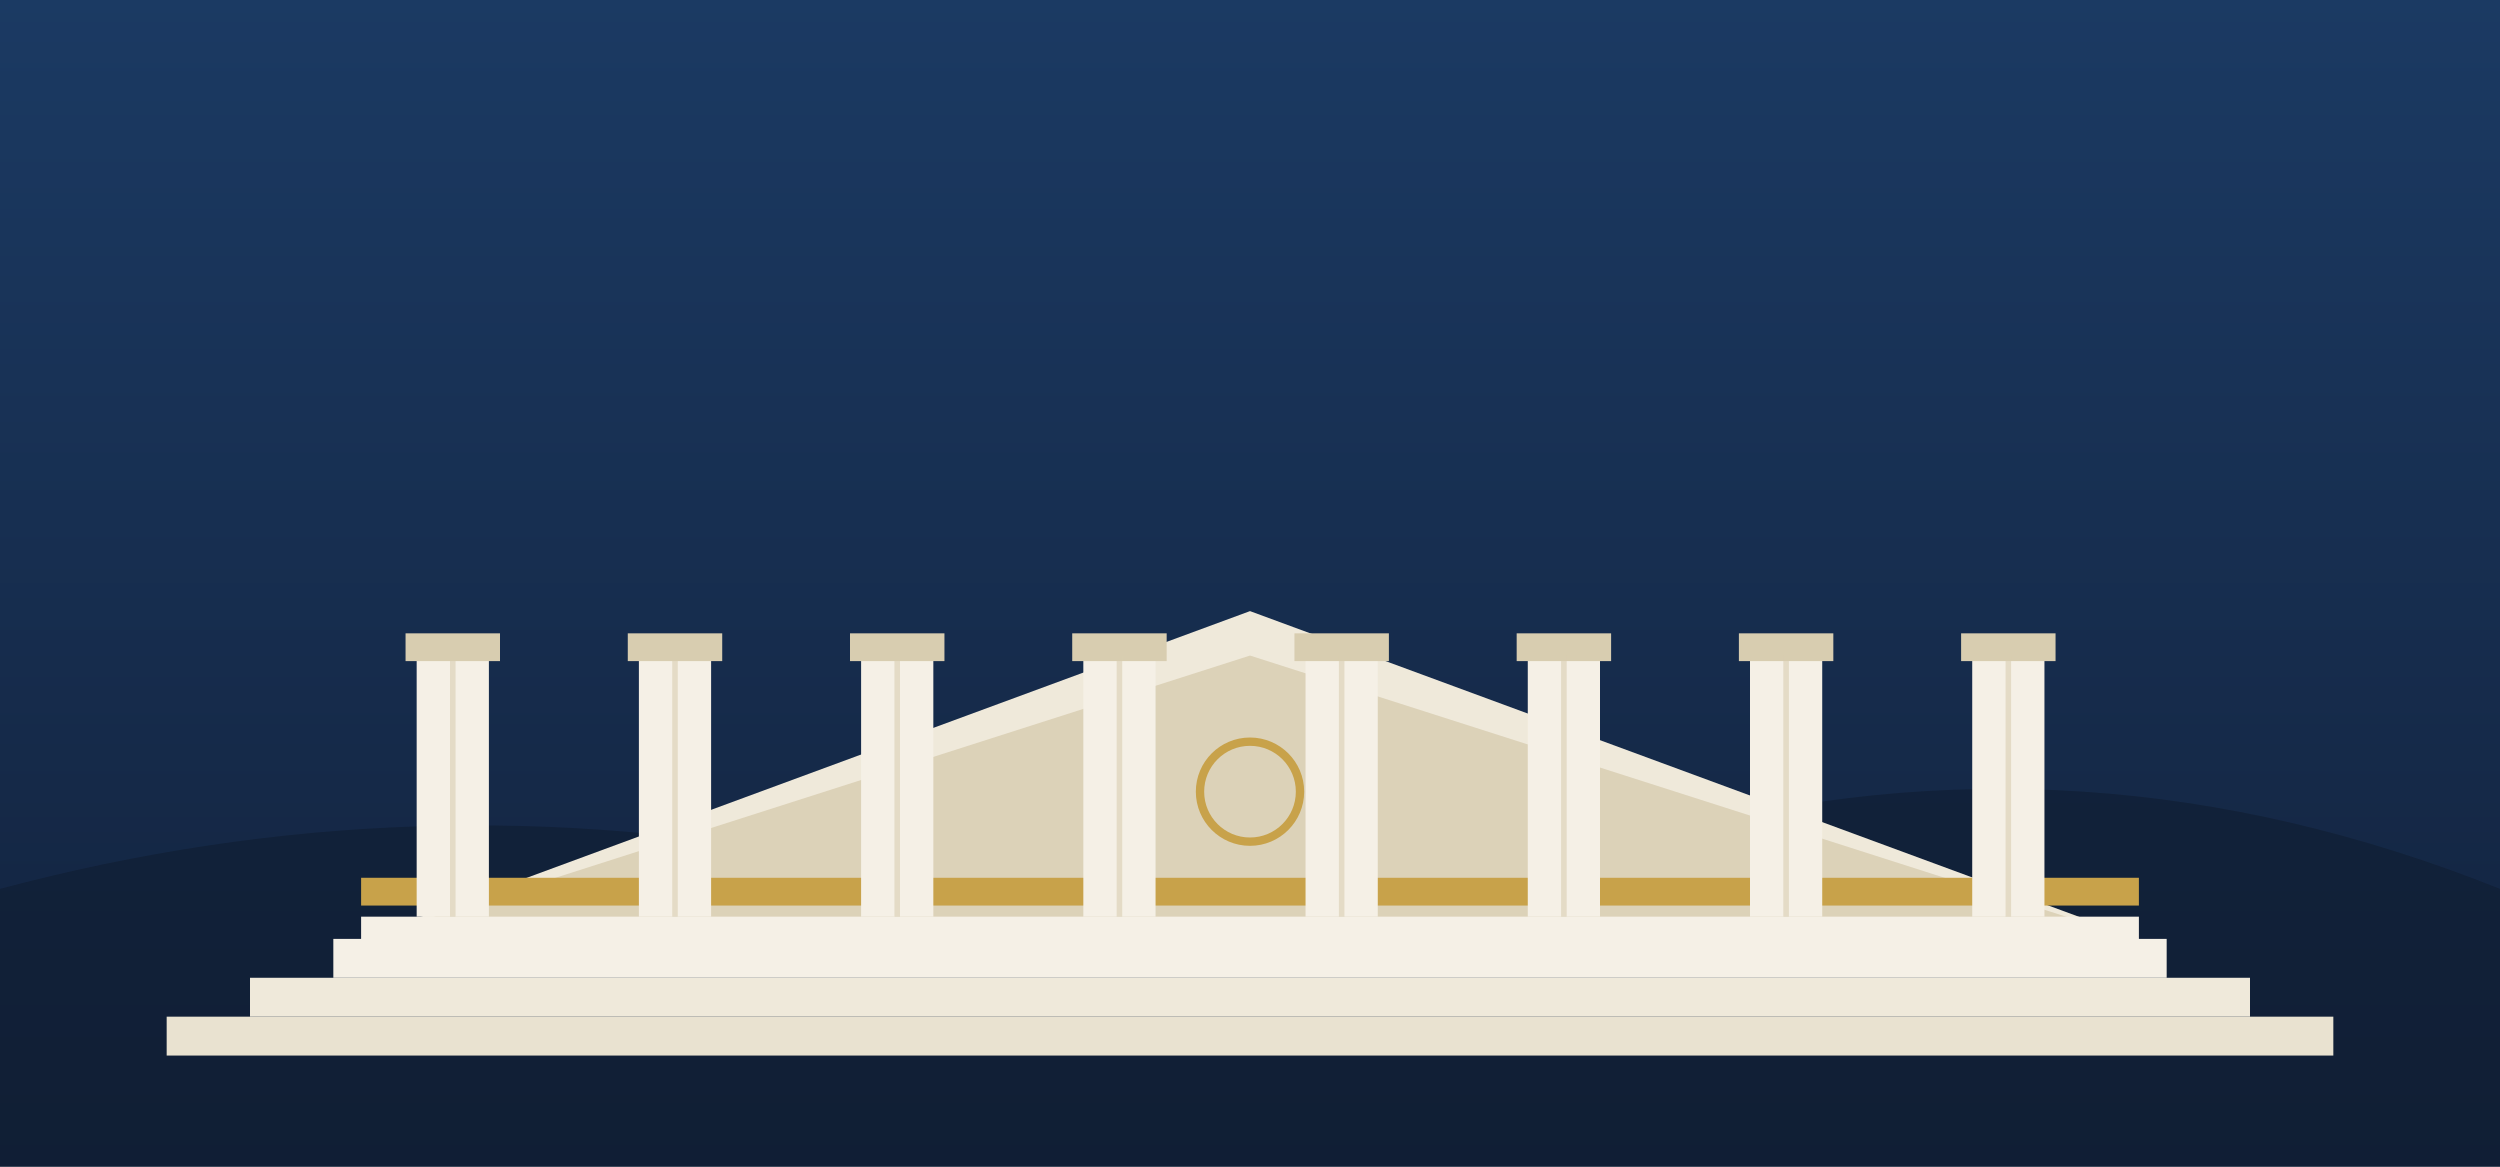
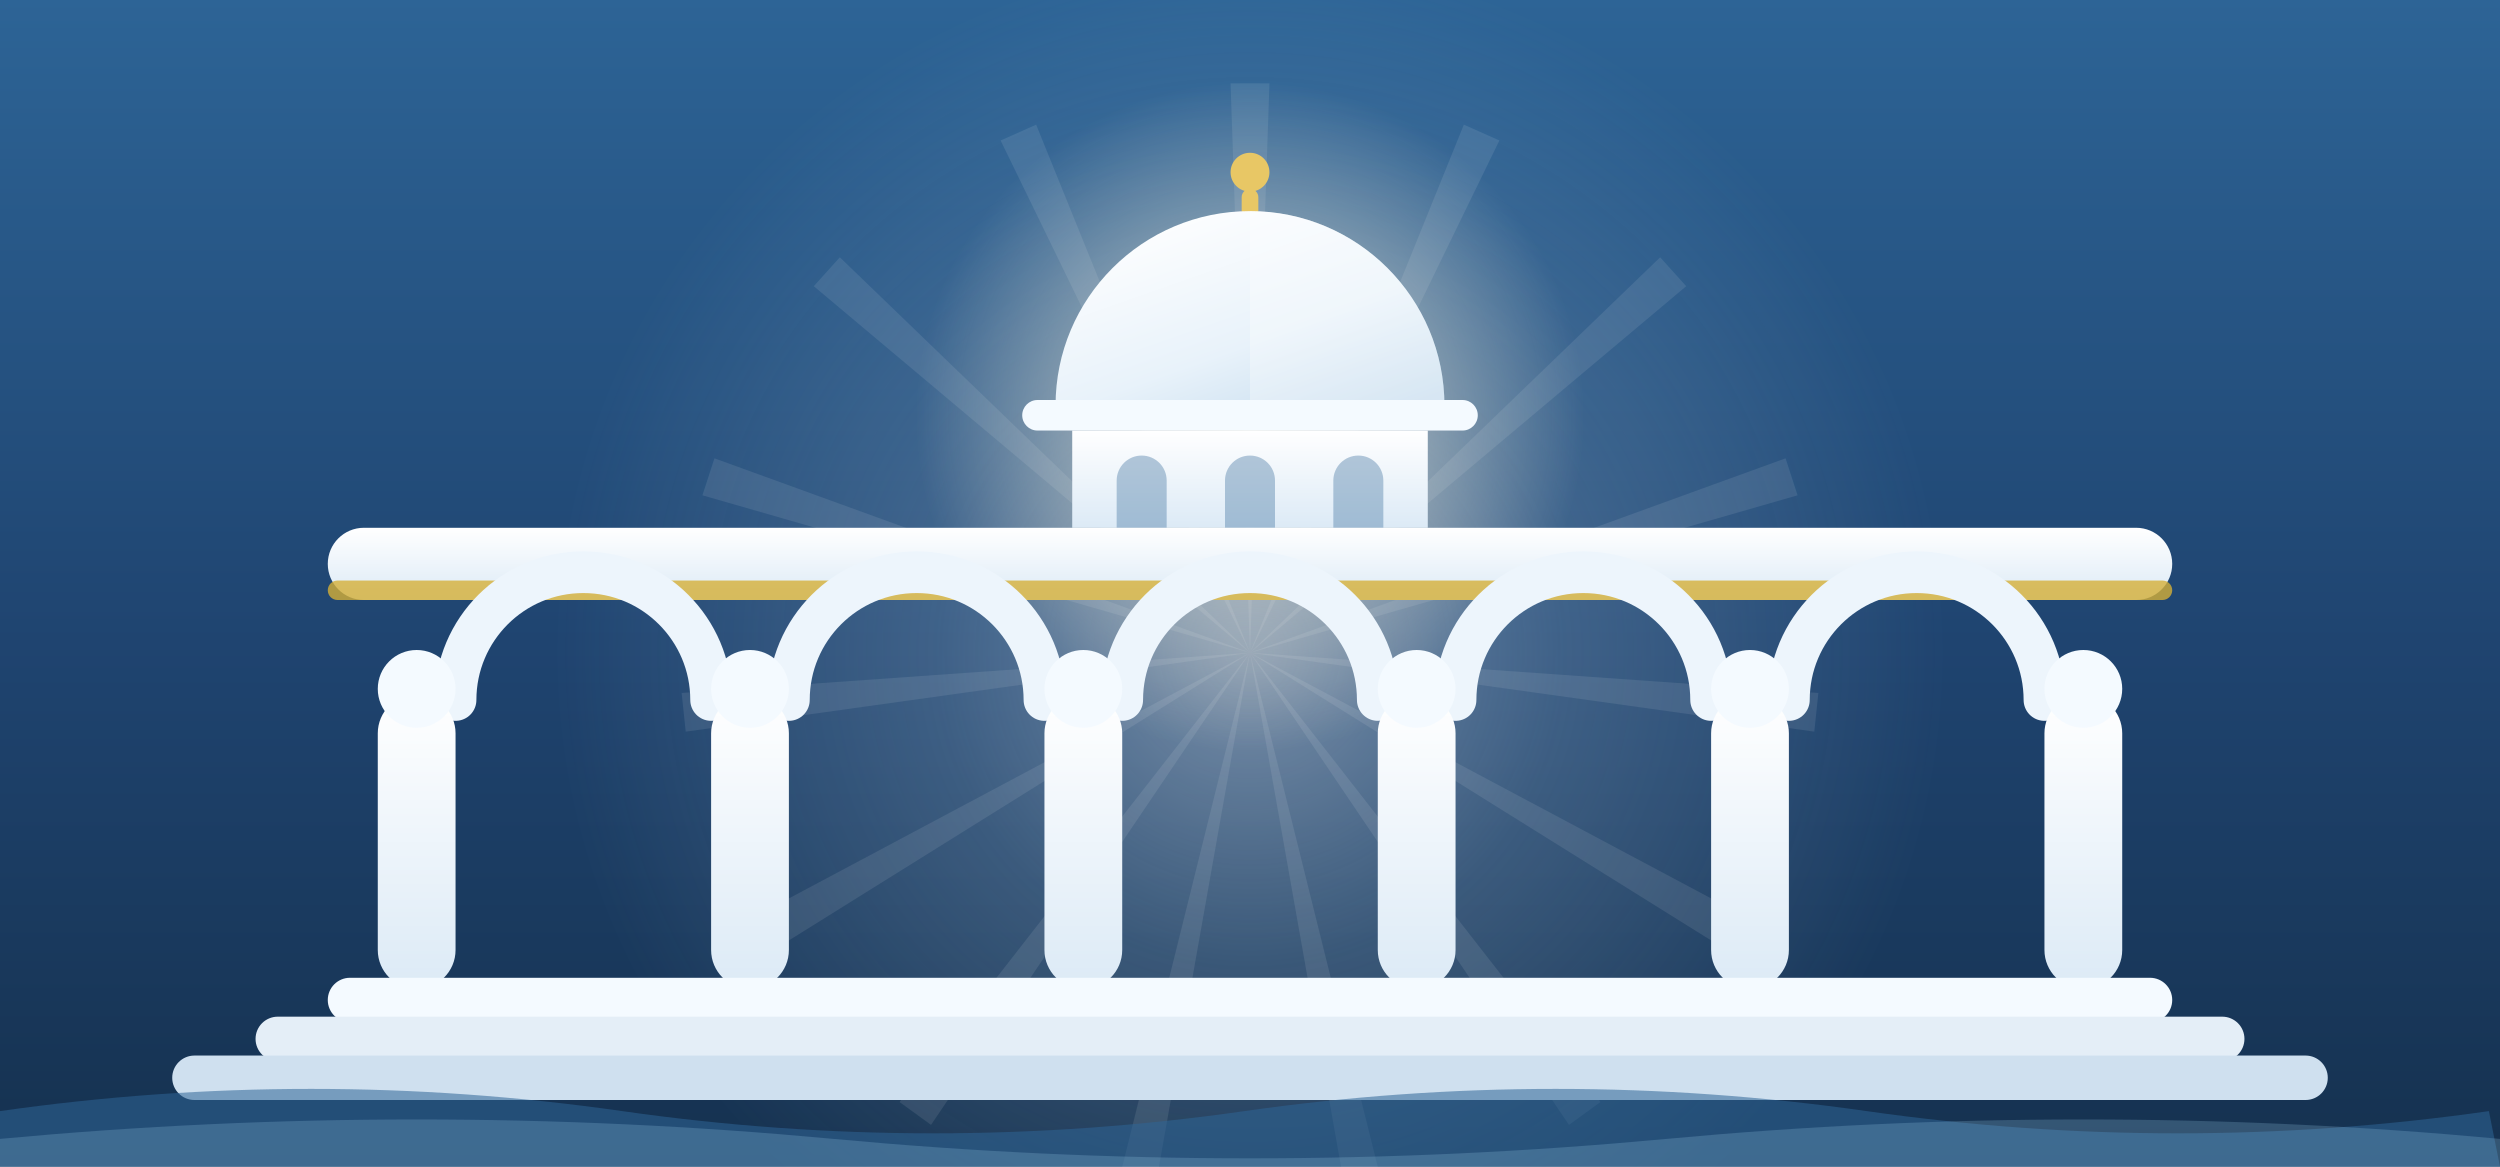
<svg xmlns="http://www.w3.org/2000/svg" viewBox="0 0 900 420" preserveAspectRatio="xMidYMax meet">
  <defs>
-     <linearGradient id="skyFade" x1="0" y1="0" x2="0" y2="1">
-       <stop offset="0%" stop-color="#1b3a63" />
-       <stop offset="100%" stop-color="#12213b" />
+     <linearGradient id="sky" x1="0" y1="0" x2="0" y2="1">
+       <stop offset="0%" stop-color="#2d6496" />
+       <stop offset="55%" stop-color="#1f4470" />
+       <stop offset="100%" stop-color="#15314f" />
+     </linearGradient>
+     <radialGradient id="halo" cx="50%" cy="50%" r="50%">
+       <stop offset="0%" stop-color="#ffffff" stop-opacity="0.42" />
+       <stop offset="45%" stop-color="#cfe6f7" stop-opacity="0.18" />
+       <stop offset="100%" stop-color="#cfe6f7" stop-opacity="0" />
+     </radialGradient>
+     <radialGradient id="coreGlow" cx="50%" cy="50%" r="50%">
+       <stop offset="0%" stop-color="#fff7e0" stop-opacity="0.75" />
+       <stop offset="100%" stop-color="#fff7e0" stop-opacity="0" />
+     </radialGradient>
+     <linearGradient id="stone" x1="0" y1="0" x2="0" y2="1">
+       <stop offset="0%" stop-color="#ffffff" />
+       <stop offset="100%" stop-color="#dceaf6" />
+     </linearGradient>
+     <linearGradient id="domeFace" x1="0.2" y1="0" x2="0.9" y2="1">
+       <stop offset="0%" stop-color="#ffffff" />
+       <stop offset="60%" stop-color="#e8f2fa" />
+       <stop offset="100%" stop-color="#c6dcee" />
    </linearGradient>
  </defs>
-   <rect x="0" y="0" width="900" height="420" fill="url(#skyFade)" />
-   <path d="M0 320 Q150 280 300 310 T600 300 T900 320 V420 H0 Z" fill="#0f1c30" opacity="0.6" />
-   <rect x="60" y="366" width="780" height="14" fill="#e9e2d0" />
-   <rect x="90" y="352" width="720" height="14" fill="#efe9da" />
-   <rect x="120" y="338" width="660" height="14" fill="#f5f0e6" />
-   <polygon points="130,338 770,338 450,220" fill="#efe9da" />
-   <polygon points="150,332 750,332 450,236" fill="#dcd2b8" />
-   <rect x="130" y="330" width="640" height="16" fill="#f5f0e6" />
-   <rect x="130" y="316" width="640" height="10" fill="#c8a24a" />
-   <g fill="#f5f0e6">
-     <rect x="150" y="236" width="26" height="94" />
-     <rect x="230" y="236" width="26" height="94" />
-     <rect x="310" y="236" width="26" height="94" />
-     <rect x="390" y="236" width="26" height="94" />
-     <rect x="470" y="236" width="26" height="94" />
-     <rect x="550" y="236" width="26" height="94" />
-     <rect x="630" y="236" width="26" height="94" />
-     <rect x="710" y="236" width="26" height="94" />
+   <rect x="0" y="0" width="900" height="420" fill="url(#sky)" />
+   <circle cx="450" cy="235" r="250" fill="url(#halo)" />
+   <g opacity="0.09" fill="#ffffff">
+     <path d="M450 235 L443 30 L457 30 Z" transform="rotate(0 450 235)" />
+     <path d="M450 235 L443 30 L457 30 Z" transform="rotate(24 450 235)" />
+     <path d="M450 235 L443 30 L457 30 Z" transform="rotate(48 450 235)" />
+     <path d="M450 235 L443 30 L457 30 Z" transform="rotate(72 450 235)" />
+     <path d="M450 235 L443 30 L457 30 Z" transform="rotate(96 450 235)" />
+     <path d="M450 235 L443 30 L457 30 Z" transform="rotate(120 450 235)" />
+     <path d="M450 235 L443 30 L457 30 Z" transform="rotate(144 450 235)" />
+     <path d="M450 235 L443 30 L457 30 Z" transform="rotate(168 450 235)" />
+     <path d="M450 235 L443 30 L457 30 Z" transform="rotate(192 450 235)" />
+     <path d="M450 235 L443 30 L457 30 Z" transform="rotate(216 450 235)" />
+     <path d="M450 235 L443 30 L457 30 Z" transform="rotate(240 450 235)" />
+     <path d="M450 235 L443 30 L457 30 Z" transform="rotate(264 450 235)" />
+     <path d="M450 235 L443 30 L457 30 Z" transform="rotate(288 450 235)" />
+     <path d="M450 235 L443 30 L457 30 Z" transform="rotate(312 450 235)" />
+     <path d="M450 235 L443 30 L457 30 Z" transform="rotate(336 450 235)" />
  </g>
-   <g fill="#d8cdb0">
-     <rect x="146" y="228" width="34" height="10" />
-     <rect x="226" y="228" width="34" height="10" />
-     <rect x="306" y="228" width="34" height="10" />
-     <rect x="386" y="228" width="34" height="10" />
-     <rect x="466" y="228" width="34" height="10" />
-     <rect x="546" y="228" width="34" height="10" />
-     <rect x="626" y="228" width="34" height="10" />
-     <rect x="706" y="228" width="34" height="10" />
+   <circle cx="450" cy="150" r="120" fill="url(#coreGlow)" />
+   <circle cx="450" cy="62" r="7" fill="#e8c765" />
+   <rect x="447" y="68" width="6" height="14" rx="3" fill="#e8c765" />
+   <path d="M380 146 A 70 70 0 0 1 520 146 Z" fill="url(#domeFace)" />
+   <path d="M450 76 A 70 70 0 0 1 520 146 L450 146 Z" fill="#ffffff" opacity="0.3" />
+   <rect x="368" y="144" width="164" height="11" rx="5.5" fill="#f4faff" />
+   <rect x="386" y="155" width="128" height="35" fill="url(#stone)" />
+   <g fill="#2d6496" opacity="0.35">
+     <path d="M402 190 L402 173 A 9 9 0 0 1 420 173 L420 190 Z" />
+     <path d="M441 190 L441 173 A 9 9 0 0 1 459 173 L459 190 Z" />
+     <path d="M480 190 L480 173 A 9 9 0 0 1 498 173 L498 190 Z" />
  </g>
-   <g stroke="#d8cdb0" stroke-width="2" opacity="0.6">
-     <line x1="163" y1="236" x2="163" y2="330" />
-     <line x1="243" y1="236" x2="243" y2="330" />
-     <line x1="323" y1="236" x2="323" y2="330" />
-     <line x1="403" y1="236" x2="403" y2="330" />
-     <line x1="483" y1="236" x2="483" y2="330" />
-     <line x1="563" y1="236" x2="563" y2="330" />
-     <line x1="643" y1="236" x2="643" y2="330" />
-     <line x1="723" y1="236" x2="723" y2="330" />
+   <rect x="118" y="190" width="664" height="26" rx="13" fill="url(#stone)" />
+   <rect x="118" y="209" width="664" height="7" rx="3.5" fill="#d4af37" opacity="0.8" />
+   <g fill="none" stroke="#edf5fc" stroke-width="15" stroke-linecap="round">
+     <path d="M164 252 A 46 46 0 0 1 256 252" />
+     <path d="M284 252 A 46 46 0 0 1 376 252" />
+     <path d="M404 252 A 46 46 0 0 1 496 252" />
+     <path d="M524 252 A 46 46 0 0 1 616 252" />
+     <path d="M644 252 A 46 46 0 0 1 736 252" />
  </g>
-   <circle cx="450" cy="285" r="18" fill="none" stroke="#c8a24a" stroke-width="3" />
+   <g fill="url(#stone)">
+     <rect x="136" y="250" width="28" height="106" rx="14" />
+     <rect x="256" y="250" width="28" height="106" rx="14" />
+     <rect x="376" y="250" width="28" height="106" rx="14" />
+     <rect x="496" y="250" width="28" height="106" rx="14" />
+     <rect x="616" y="250" width="28" height="106" rx="14" />
+     <rect x="736" y="250" width="28" height="106" rx="14" />
+   </g>
+   <g fill="#f4faff">
+     <circle cx="150" cy="248" r="14" />
+     <circle cx="270" cy="248" r="14" />
+     <circle cx="390" cy="248" r="14" />
+     <circle cx="510" cy="248" r="14" />
+     <circle cx="630" cy="248" r="14" />
+     <circle cx="750" cy="248" r="14" />
+   </g>
+   <rect x="118" y="352" width="664" height="16" rx="8" fill="#f4faff" />
+   <rect x="92" y="366" width="716" height="16" rx="8" fill="#e4eef7" />
+   <rect x="62" y="380" width="776" height="16" rx="8" fill="#cfe0ef" />
+   <path d="M0 400 Q 112 384 224 400 T 448 400 T 672 400 T 896 400 L 900 420 L 0 420 Z" fill="#2d6496" opacity="0.55" />
+   <path d="M0 410 Q 150 396 300 410 T 600 410 T 900 410 L 900 420 L 0 420 Z" fill="#9fd0ef" opacity="0.22" />
</svg>
